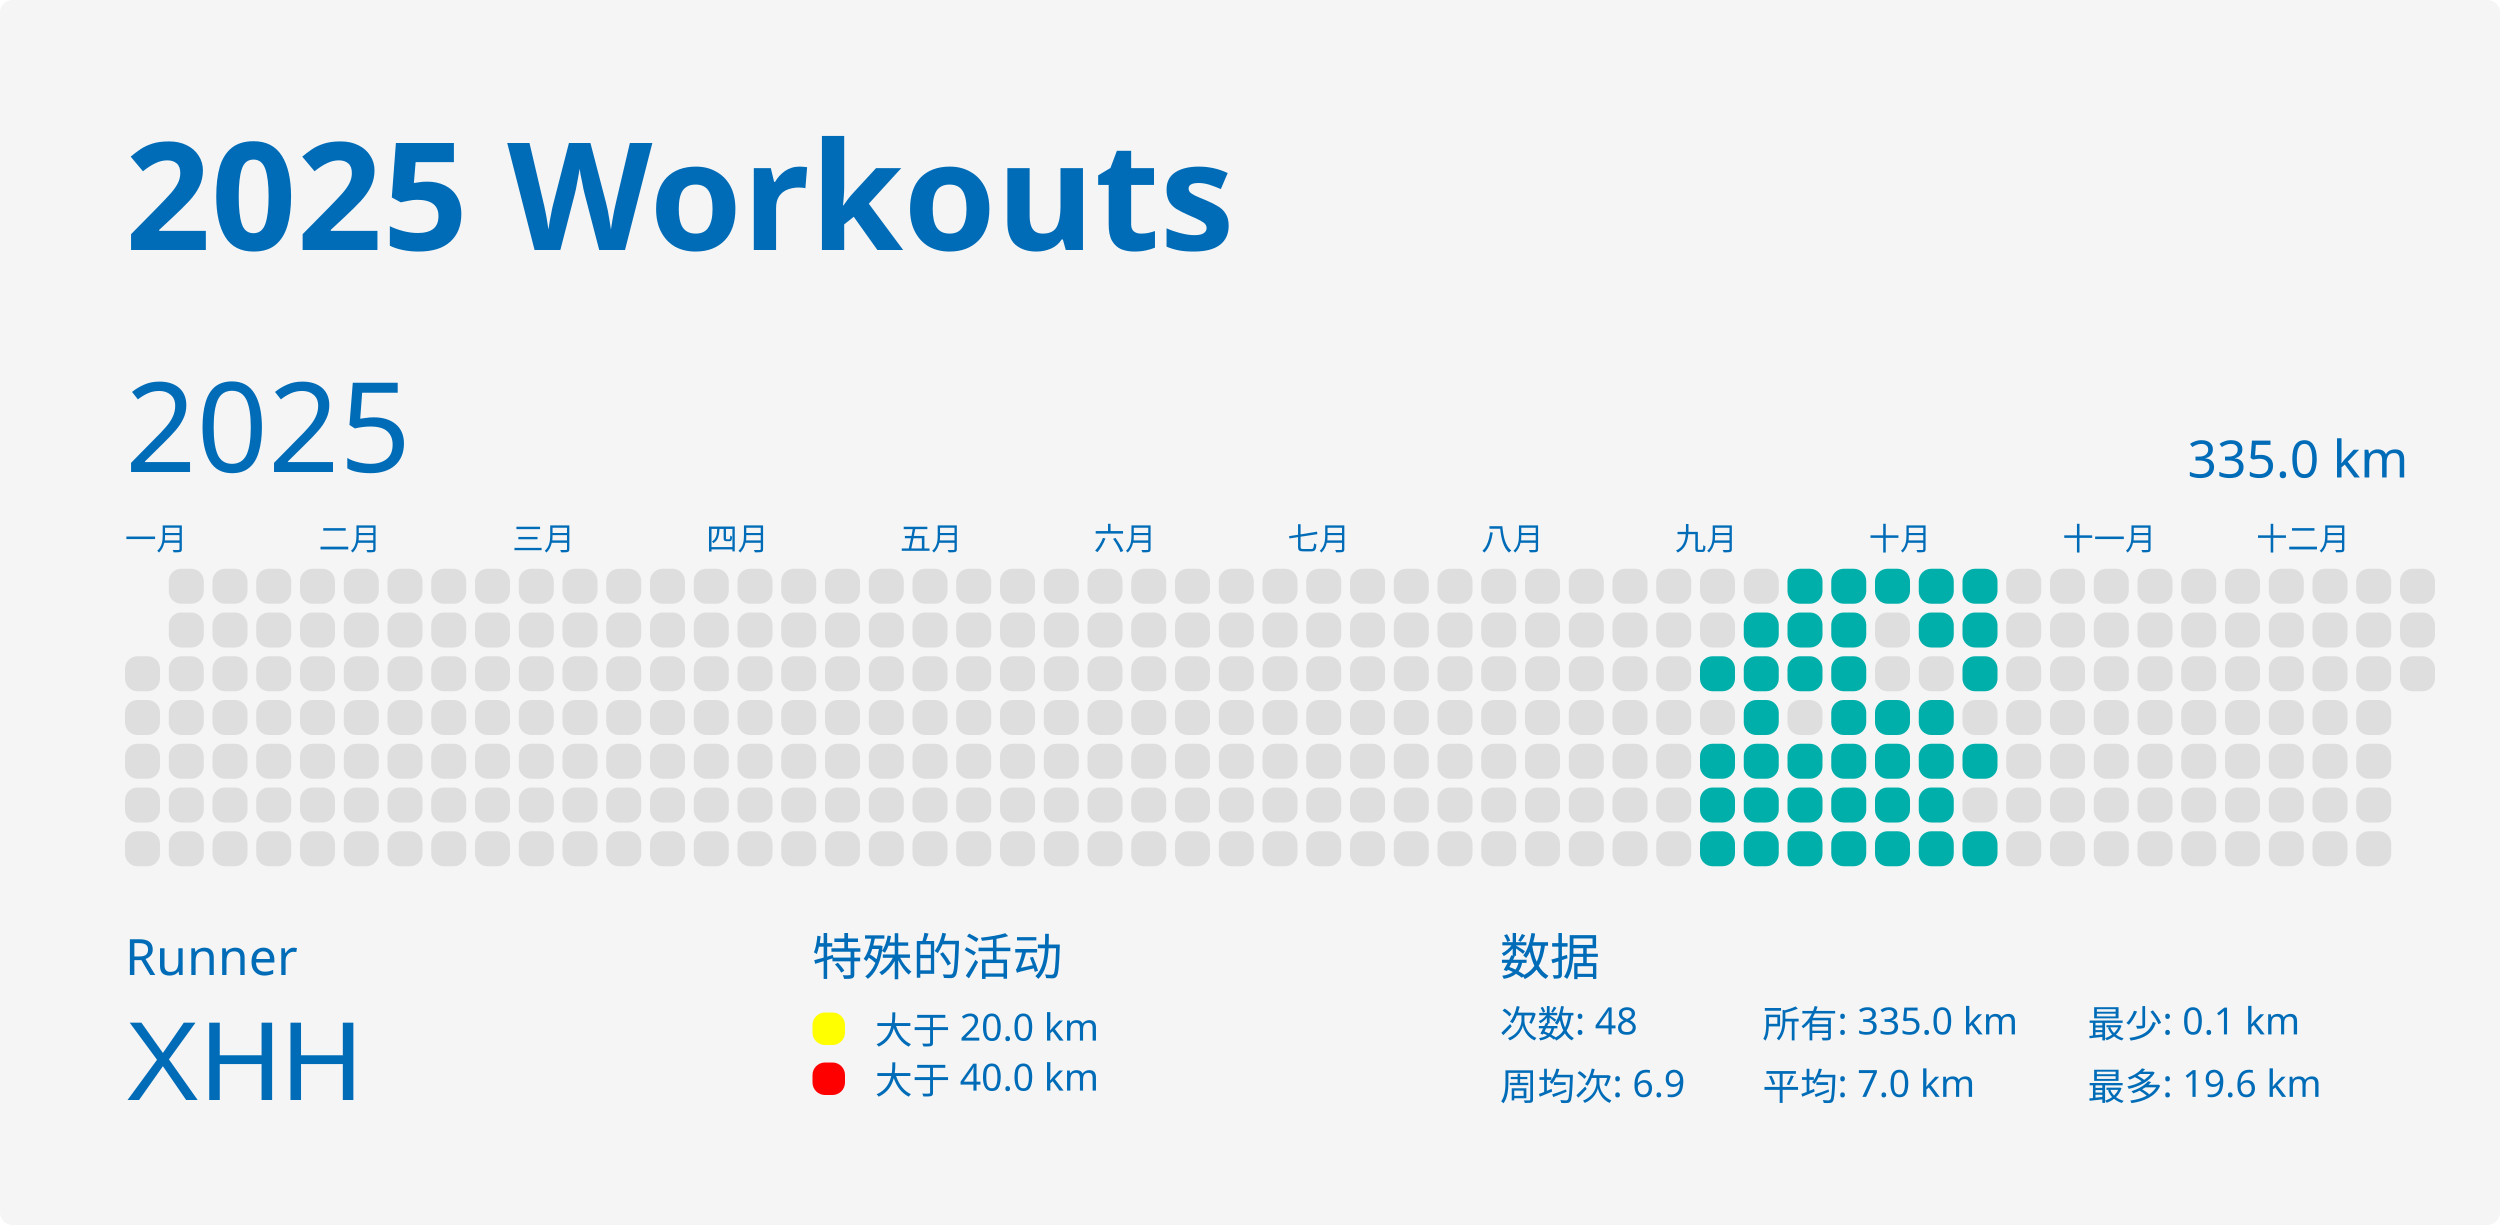
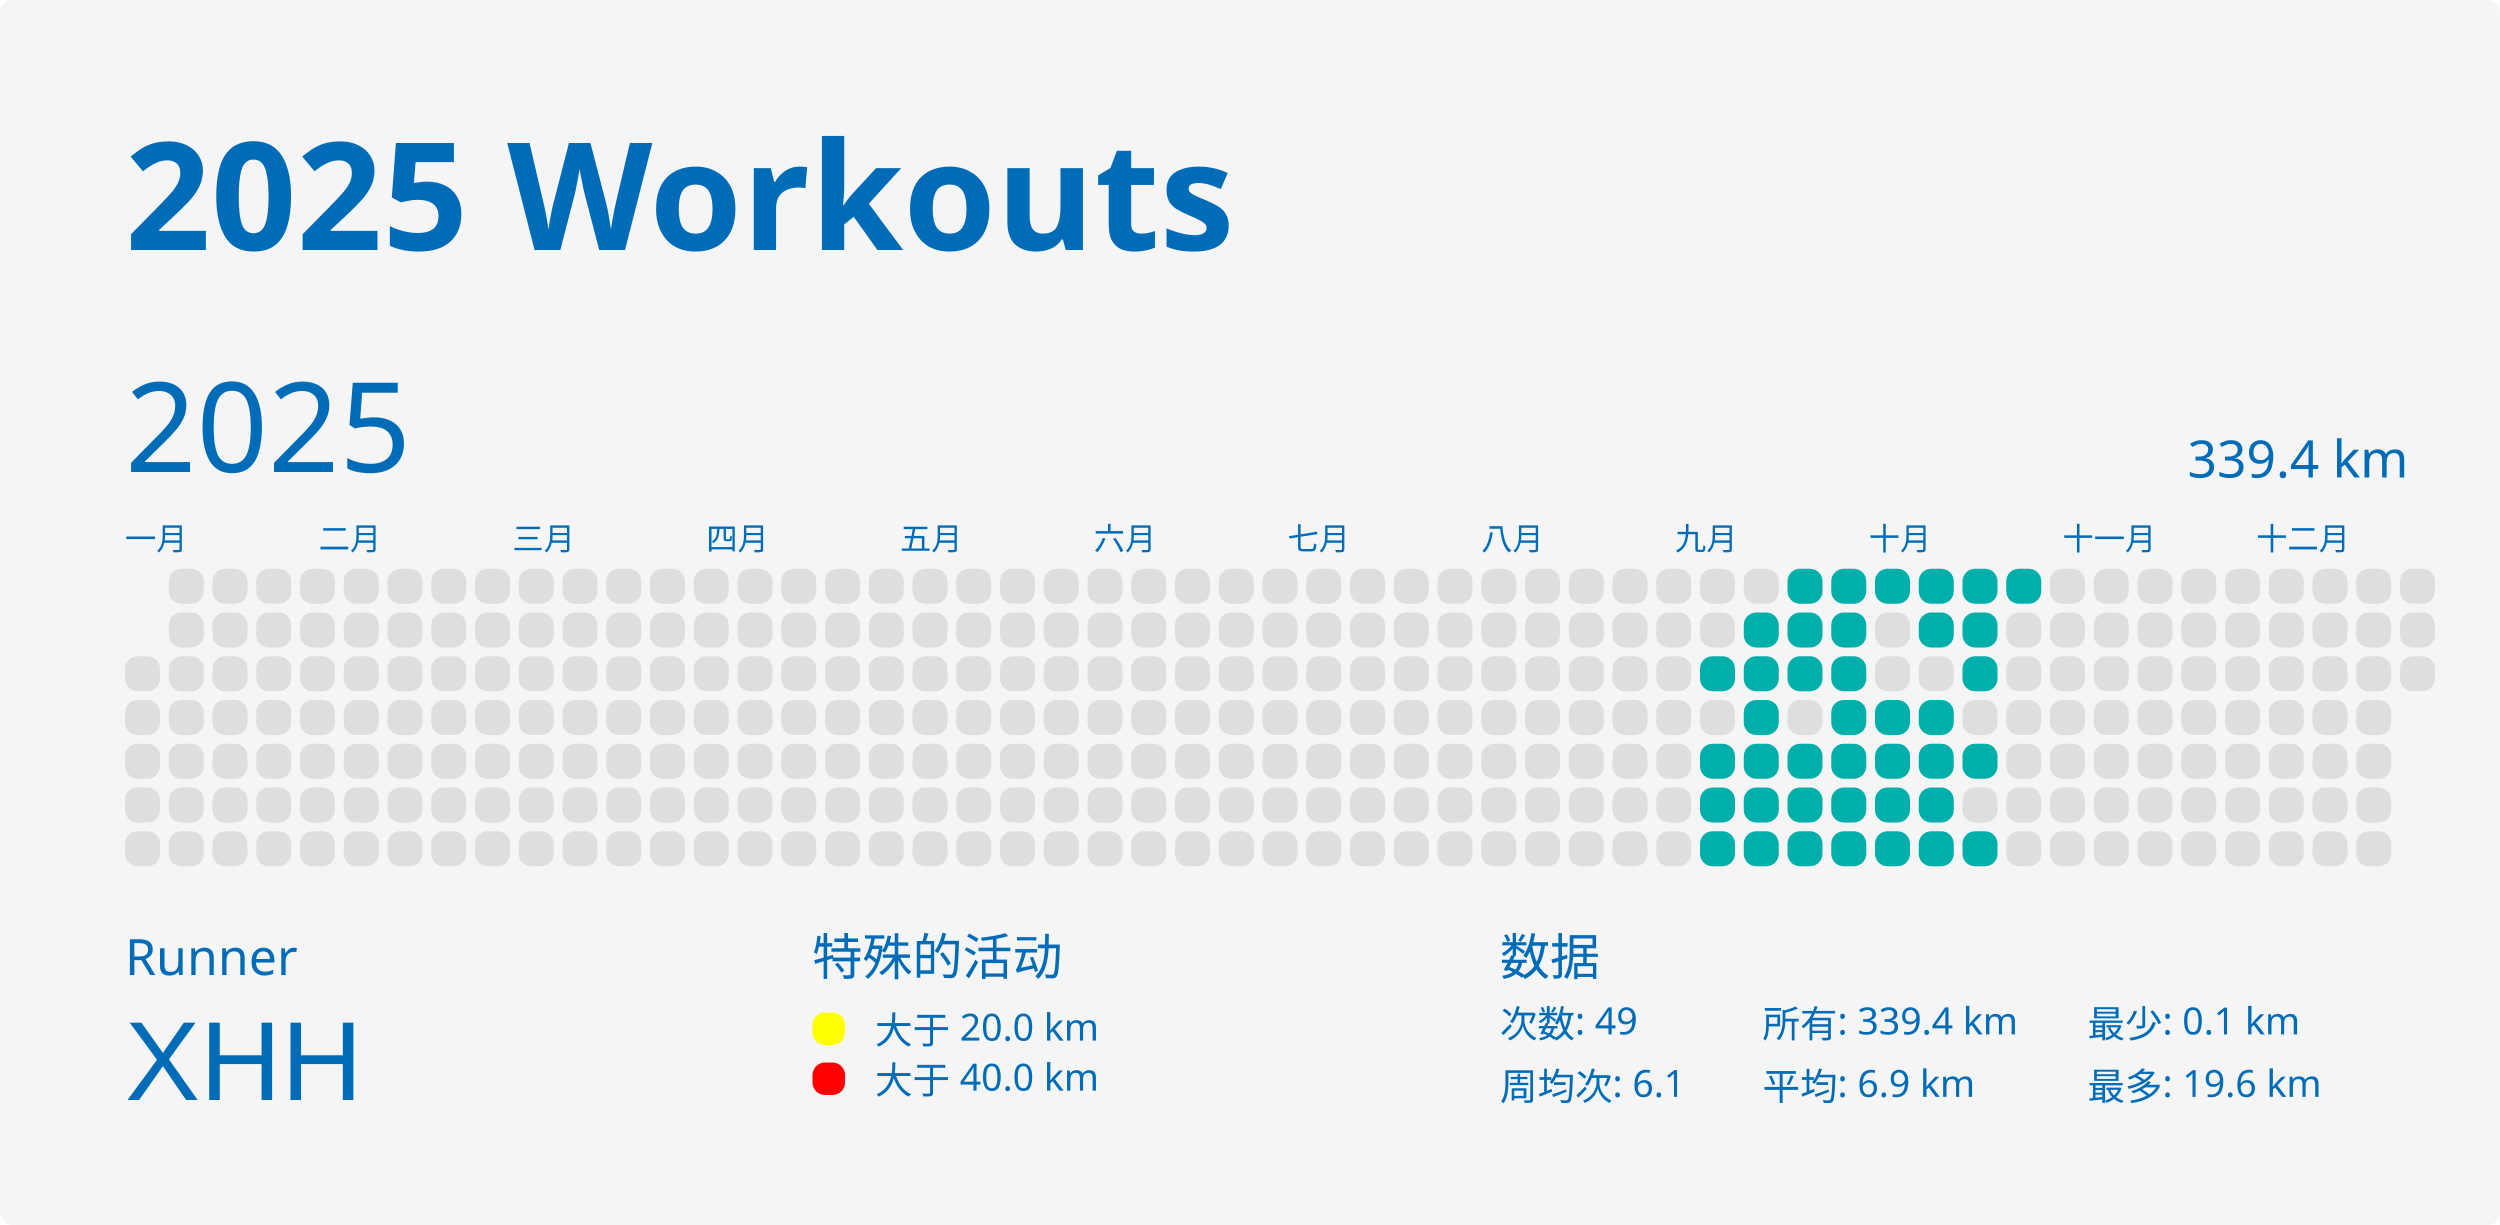
<svg xmlns="http://www.w3.org/2000/svg" baseProfile="full" height="98mm" version="1.1" viewBox="0,0,200,98" width="200mm">
  <defs />
  <rect fill="#f5f5f5" height="98" rx="1" ry="1" width="200" x="0" y="0" />
  <text fill="#006cb8" style="font-size:12px; font-family:MGI-Regular; font-weight:bold;" x="10" y="20">2025 Workouts</text>
  <text fill="#006cb8" style="font-size:4px; font-family:MGI-Regular" x="10" y="78">Runner</text>
  <text fill="#006cb8" style="font-size:9px; font-family:Arial" x="10" y="88">XHH</text>
  <text fill="#006cb8" style="font-size:4px; font-family:MGI-Regular" x="65" y="78">特殊的活动</text>
  <rect fill="yellow" height="2.6" rx="1" ry="1" width="2.6" x="65" y="81" />
  <text fill="#006cb8" style="font-size:3px; font-family:MGI-Regular" x="70" y="83.5">大于 20.0 km</text>
  <rect fill="red" height="2.6" rx="1" ry="1" width="2.6" x="65" y="85" />
  <text fill="#006cb8" style="font-size:3px; font-family:MGI-Regular" x="70" y="87.5">大于 40.0 km</text>
  <text fill="#006cb8" style="font-size:4px; font-family:MGI-Regular" x="120" y="78">数据</text>
-   <text fill="#006cb8" style="font-size:3px; font-family:MGI-Regular" x="120" y="83">次数: 48</text>
-   <text fill="#006cb8" style="font-size:3px; font-family:MGI-Regular" x="120" y="88">周均次: 6.9</text>
-   <text fill="#006cb8" style="font-size:3px; font-family:MGI-Regular" x="141" y="83">所有: 335.0 km</text>
-   <text fill="#006cb8" style="font-size:3px; font-family:MGI-Regular" x="141" y="88">平均: 7.0 km</text>
+   <text fill="#006cb8" style="font-size:3px; font-family:MGI-Regular" x="120" y="83">次数: 49</text>
+   <text fill="#006cb8" style="font-size:3px; font-family:MGI-Regular" x="120" y="88">周均次: 6.1</text>
+   <text fill="#006cb8" style="font-size:3px; font-family:MGI-Regular" x="141" y="83">所有: 339.4 km</text>
+   <text fill="#006cb8" style="font-size:3px; font-family:MGI-Regular" x="141" y="88">平均: 6.9 km</text>
  <text fill="#006cb8" style="font-size:3px; font-family:MGI-Regular" x="167" y="83">最少: 0.1 km</text>
  <text fill="#006cb8" style="font-size:3px; font-family:MGI-Regular" x="167" y="88">最多: 19.6 km</text>
  <text dominant-baseline="hanging" fill="#006cb8" style="font-size:10.0px; font-family:MGI-Regular;" x="10" y="30">2025</text>
-   <text dominant-baseline="hanging" fill="#006cb8" style="font-size:4.125px; font-family:MGI-Regular;" x="175" y="35">335.0 km</text>
+   <text dominant-baseline="hanging" fill="#006cb8" style="font-size:4.125px; font-family:MGI-Regular;" x="175" y="35">339.4 km</text>
  <text fill="#006cb8" style="font-size:2.5px; font-family:MGI-Regular" x="10.0" y="44">一月</text>
  <text fill="#006cb8" style="font-size:2.5px; font-family:MGI-Regular" x="25.5" y="44">二月</text>
  <text fill="#006cb8" style="font-size:2.5px; font-family:MGI-Regular" x="41.0" y="44">三月</text>
  <text fill="#006cb8" style="font-size:2.5px; font-family:MGI-Regular" x="56.5" y="44">四月</text>
  <text fill="#006cb8" style="font-size:2.5px; font-family:MGI-Regular" x="72.0" y="44">五月</text>
  <text fill="#006cb8" style="font-size:2.5px; font-family:MGI-Regular" x="87.5" y="44">六月</text>
  <text fill="#006cb8" style="font-size:2.5px; font-family:MGI-Regular" x="103.0" y="44">七月</text>
  <text fill="#006cb8" style="font-size:2.5px; font-family:MGI-Regular" x="118.5" y="44">八月</text>
  <text fill="#006cb8" style="font-size:2.5px; font-family:MGI-Regular" x="134.0" y="44">九月</text>
  <text fill="#006cb8" style="font-size:2.5px; font-family:MGI-Regular" x="149.5" y="44">十月</text>
  <text fill="#006cb8" style="font-size:2.5px; font-family:MGI-Regular" x="165.0" y="44">十一月</text>
  <text fill="#006cb8" style="font-size:2.5px; font-family:MGI-Regular" x="180.5" y="44">十二月</text>
  <rect fill="#dedede" height="2.8" rx="1" ry="1" width="2.8" x="10.0" y="52.5" />
  <rect fill="#dedede" height="2.8" rx="1" ry="1" width="2.8" x="10.0" y="56.0" />
  <rect fill="#dedede" height="2.8" rx="1" ry="1" width="2.8" x="10.0" y="59.5" />
  <rect fill="#dedede" height="2.8" rx="1" ry="1" width="2.8" x="10.0" y="63.0" />
  <rect fill="#dedede" height="2.8" rx="1" ry="1" width="2.8" x="10.0" y="66.5" />
  <rect fill="#dedede" height="2.8" rx="1" ry="1" width="2.8" x="13.5" y="45.5" />
  <rect fill="#dedede" height="2.8" rx="1" ry="1" width="2.8" x="13.5" y="49.0" />
  <rect fill="#dedede" height="2.8" rx="1" ry="1" width="2.8" x="13.5" y="52.5" />
  <rect fill="#dedede" height="2.8" rx="1" ry="1" width="2.8" x="13.5" y="56.0" />
  <rect fill="#dedede" height="2.8" rx="1" ry="1" width="2.8" x="13.5" y="59.5" />
  <rect fill="#dedede" height="2.8" rx="1" ry="1" width="2.8" x="13.5" y="63.0" />
  <rect fill="#dedede" height="2.8" rx="1" ry="1" width="2.8" x="13.5" y="66.5" />
  <rect fill="#dedede" height="2.8" rx="1" ry="1" width="2.8" x="17.0" y="45.5" />
  <rect fill="#dedede" height="2.8" rx="1" ry="1" width="2.8" x="17.0" y="49.0" />
  <rect fill="#dedede" height="2.8" rx="1" ry="1" width="2.8" x="17.0" y="52.5" />
  <rect fill="#dedede" height="2.8" rx="1" ry="1" width="2.8" x="17.0" y="56.0" />
  <rect fill="#dedede" height="2.8" rx="1" ry="1" width="2.8" x="17.0" y="59.5" />
  <rect fill="#dedede" height="2.8" rx="1" ry="1" width="2.8" x="17.0" y="63.0" />
  <rect fill="#dedede" height="2.8" rx="1" ry="1" width="2.8" x="17.0" y="66.5" />
  <rect fill="#dedede" height="2.8" rx="1" ry="1" width="2.8" x="20.5" y="45.5" />
  <rect fill="#dedede" height="2.8" rx="1" ry="1" width="2.8" x="20.5" y="49.0" />
  <rect fill="#dedede" height="2.8" rx="1" ry="1" width="2.8" x="20.5" y="52.5" />
  <rect fill="#dedede" height="2.8" rx="1" ry="1" width="2.8" x="20.5" y="56.0" />
  <rect fill="#dedede" height="2.8" rx="1" ry="1" width="2.8" x="20.5" y="59.5" />
  <rect fill="#dedede" height="2.8" rx="1" ry="1" width="2.8" x="20.5" y="63.0" />
  <rect fill="#dedede" height="2.8" rx="1" ry="1" width="2.8" x="20.5" y="66.5" />
  <rect fill="#dedede" height="2.8" rx="1" ry="1" width="2.8" x="24.0" y="45.5" />
  <rect fill="#dedede" height="2.8" rx="1" ry="1" width="2.8" x="24.0" y="49.0" />
  <rect fill="#dedede" height="2.8" rx="1" ry="1" width="2.8" x="24.0" y="52.5" />
  <rect fill="#dedede" height="2.8" rx="1" ry="1" width="2.8" x="24.0" y="56.0" />
  <rect fill="#dedede" height="2.8" rx="1" ry="1" width="2.8" x="24.0" y="59.5" />
  <rect fill="#dedede" height="2.8" rx="1" ry="1" width="2.8" x="24.0" y="63.0" />
  <rect fill="#dedede" height="2.8" rx="1" ry="1" width="2.8" x="24.0" y="66.5" />
  <rect fill="#dedede" height="2.8" rx="1" ry="1" width="2.8" x="27.5" y="45.5" />
  <rect fill="#dedede" height="2.8" rx="1" ry="1" width="2.8" x="27.5" y="49.0" />
  <rect fill="#dedede" height="2.8" rx="1" ry="1" width="2.8" x="27.5" y="52.5" />
  <rect fill="#dedede" height="2.8" rx="1" ry="1" width="2.8" x="27.5" y="56.0" />
  <rect fill="#dedede" height="2.8" rx="1" ry="1" width="2.8" x="27.5" y="59.5" />
  <rect fill="#dedede" height="2.8" rx="1" ry="1" width="2.8" x="27.5" y="63.0" />
  <rect fill="#dedede" height="2.8" rx="1" ry="1" width="2.8" x="27.5" y="66.5" />
  <rect fill="#dedede" height="2.8" rx="1" ry="1" width="2.8" x="31.0" y="45.5" />
  <rect fill="#dedede" height="2.8" rx="1" ry="1" width="2.8" x="31.0" y="49.0" />
  <rect fill="#dedede" height="2.8" rx="1" ry="1" width="2.8" x="31.0" y="52.5" />
  <rect fill="#dedede" height="2.8" rx="1" ry="1" width="2.8" x="31.0" y="56.0" />
  <rect fill="#dedede" height="2.8" rx="1" ry="1" width="2.8" x="31.0" y="59.5" />
  <rect fill="#dedede" height="2.8" rx="1" ry="1" width="2.8" x="31.0" y="63.0" />
  <rect fill="#dedede" height="2.8" rx="1" ry="1" width="2.8" x="31.0" y="66.5" />
  <rect fill="#dedede" height="2.8" rx="1" ry="1" width="2.8" x="34.5" y="45.5" />
  <rect fill="#dedede" height="2.8" rx="1" ry="1" width="2.8" x="34.5" y="49.0" />
  <rect fill="#dedede" height="2.8" rx="1" ry="1" width="2.8" x="34.5" y="52.5" />
  <rect fill="#dedede" height="2.8" rx="1" ry="1" width="2.8" x="34.5" y="56.0" />
  <rect fill="#dedede" height="2.8" rx="1" ry="1" width="2.8" x="34.5" y="59.5" />
  <rect fill="#dedede" height="2.8" rx="1" ry="1" width="2.8" x="34.5" y="63.0" />
  <rect fill="#dedede" height="2.8" rx="1" ry="1" width="2.8" x="34.5" y="66.5" />
  <rect fill="#dedede" height="2.8" rx="1" ry="1" width="2.8" x="38.0" y="45.5" />
  <rect fill="#dedede" height="2.8" rx="1" ry="1" width="2.8" x="38.0" y="49.0" />
  <rect fill="#dedede" height="2.8" rx="1" ry="1" width="2.8" x="38.0" y="52.5" />
  <rect fill="#dedede" height="2.8" rx="1" ry="1" width="2.8" x="38.0" y="56.0" />
  <rect fill="#dedede" height="2.8" rx="1" ry="1" width="2.8" x="38.0" y="59.5" />
  <rect fill="#dedede" height="2.8" rx="1" ry="1" width="2.8" x="38.0" y="63.0" />
  <rect fill="#dedede" height="2.8" rx="1" ry="1" width="2.8" x="38.0" y="66.5" />
  <rect fill="#dedede" height="2.8" rx="1" ry="1" width="2.8" x="41.5" y="45.5" />
  <rect fill="#dedede" height="2.8" rx="1" ry="1" width="2.8" x="41.5" y="49.0" />
  <rect fill="#dedede" height="2.8" rx="1" ry="1" width="2.8" x="41.5" y="52.5" />
  <rect fill="#dedede" height="2.8" rx="1" ry="1" width="2.8" x="41.5" y="56.0" />
  <rect fill="#dedede" height="2.8" rx="1" ry="1" width="2.8" x="41.5" y="59.5" />
  <rect fill="#dedede" height="2.8" rx="1" ry="1" width="2.8" x="41.5" y="63.0" />
  <rect fill="#dedede" height="2.8" rx="1" ry="1" width="2.8" x="41.5" y="66.5" />
  <rect fill="#dedede" height="2.8" rx="1" ry="1" width="2.8" x="45.0" y="45.5" />
  <rect fill="#dedede" height="2.8" rx="1" ry="1" width="2.8" x="45.0" y="49.0" />
  <rect fill="#dedede" height="2.8" rx="1" ry="1" width="2.8" x="45.0" y="52.5" />
  <rect fill="#dedede" height="2.8" rx="1" ry="1" width="2.8" x="45.0" y="56.0" />
  <rect fill="#dedede" height="2.8" rx="1" ry="1" width="2.8" x="45.0" y="59.5" />
  <rect fill="#dedede" height="2.8" rx="1" ry="1" width="2.8" x="45.0" y="63.0" />
  <rect fill="#dedede" height="2.8" rx="1" ry="1" width="2.8" x="45.0" y="66.5" />
  <rect fill="#dedede" height="2.8" rx="1" ry="1" width="2.8" x="48.5" y="45.5" />
  <rect fill="#dedede" height="2.8" rx="1" ry="1" width="2.8" x="48.5" y="49.0" />
  <rect fill="#dedede" height="2.8" rx="1" ry="1" width="2.8" x="48.5" y="52.5" />
  <rect fill="#dedede" height="2.8" rx="1" ry="1" width="2.8" x="48.5" y="56.0" />
  <rect fill="#dedede" height="2.8" rx="1" ry="1" width="2.8" x="48.5" y="59.5" />
  <rect fill="#dedede" height="2.8" rx="1" ry="1" width="2.8" x="48.5" y="63.0" />
  <rect fill="#dedede" height="2.8" rx="1" ry="1" width="2.8" x="48.5" y="66.5" />
  <rect fill="#dedede" height="2.8" rx="1" ry="1" width="2.8" x="52.0" y="45.5" />
  <rect fill="#dedede" height="2.8" rx="1" ry="1" width="2.8" x="52.0" y="49.0" />
  <rect fill="#dedede" height="2.8" rx="1" ry="1" width="2.8" x="52.0" y="52.5" />
  <rect fill="#dedede" height="2.8" rx="1" ry="1" width="2.8" x="52.0" y="56.0" />
  <rect fill="#dedede" height="2.8" rx="1" ry="1" width="2.8" x="52.0" y="59.5" />
  <rect fill="#dedede" height="2.8" rx="1" ry="1" width="2.8" x="52.0" y="63.0" />
  <rect fill="#dedede" height="2.8" rx="1" ry="1" width="2.8" x="52.0" y="66.5" />
  <rect fill="#dedede" height="2.8" rx="1" ry="1" width="2.8" x="55.5" y="45.5" />
  <rect fill="#dedede" height="2.8" rx="1" ry="1" width="2.8" x="55.5" y="49.0" />
  <rect fill="#dedede" height="2.8" rx="1" ry="1" width="2.8" x="55.5" y="52.5" />
  <rect fill="#dedede" height="2.8" rx="1" ry="1" width="2.8" x="55.5" y="56.0" />
  <rect fill="#dedede" height="2.8" rx="1" ry="1" width="2.8" x="55.5" y="59.5" />
  <rect fill="#dedede" height="2.8" rx="1" ry="1" width="2.8" x="55.5" y="63.0" />
  <rect fill="#dedede" height="2.8" rx="1" ry="1" width="2.8" x="55.5" y="66.5" />
  <rect fill="#dedede" height="2.8" rx="1" ry="1" width="2.8" x="59.0" y="45.5" />
  <rect fill="#dedede" height="2.8" rx="1" ry="1" width="2.8" x="59.0" y="49.0" />
  <rect fill="#dedede" height="2.8" rx="1" ry="1" width="2.8" x="59.0" y="52.5" />
  <rect fill="#dedede" height="2.8" rx="1" ry="1" width="2.8" x="59.0" y="56.0" />
  <rect fill="#dedede" height="2.8" rx="1" ry="1" width="2.8" x="59.0" y="59.5" />
  <rect fill="#dedede" height="2.8" rx="1" ry="1" width="2.8" x="59.0" y="63.0" />
  <rect fill="#dedede" height="2.8" rx="1" ry="1" width="2.8" x="59.0" y="66.5" />
  <rect fill="#dedede" height="2.8" rx="1" ry="1" width="2.8" x="62.5" y="45.5" />
  <rect fill="#dedede" height="2.8" rx="1" ry="1" width="2.8" x="62.5" y="49.0" />
  <rect fill="#dedede" height="2.8" rx="1" ry="1" width="2.8" x="62.5" y="52.5" />
  <rect fill="#dedede" height="2.8" rx="1" ry="1" width="2.8" x="62.5" y="56.0" />
  <rect fill="#dedede" height="2.8" rx="1" ry="1" width="2.8" x="62.5" y="59.5" />
  <rect fill="#dedede" height="2.8" rx="1" ry="1" width="2.8" x="62.5" y="63.0" />
  <rect fill="#dedede" height="2.8" rx="1" ry="1" width="2.8" x="62.5" y="66.5" />
  <rect fill="#dedede" height="2.8" rx="1" ry="1" width="2.8" x="66.0" y="45.5" />
  <rect fill="#dedede" height="2.8" rx="1" ry="1" width="2.8" x="66.0" y="49.0" />
  <rect fill="#dedede" height="2.8" rx="1" ry="1" width="2.8" x="66.0" y="52.5" />
  <rect fill="#dedede" height="2.8" rx="1" ry="1" width="2.8" x="66.0" y="56.0" />
  <rect fill="#dedede" height="2.8" rx="1" ry="1" width="2.8" x="66.0" y="59.5" />
  <rect fill="#dedede" height="2.8" rx="1" ry="1" width="2.8" x="66.0" y="63.0" />
  <rect fill="#dedede" height="2.8" rx="1" ry="1" width="2.8" x="66.0" y="66.5" />
  <rect fill="#dedede" height="2.8" rx="1" ry="1" width="2.8" x="69.5" y="45.5" />
  <rect fill="#dedede" height="2.8" rx="1" ry="1" width="2.8" x="69.5" y="49.0" />
  <rect fill="#dedede" height="2.8" rx="1" ry="1" width="2.8" x="69.5" y="52.5" />
  <rect fill="#dedede" height="2.8" rx="1" ry="1" width="2.8" x="69.5" y="56.0" />
  <rect fill="#dedede" height="2.8" rx="1" ry="1" width="2.8" x="69.5" y="59.5" />
  <rect fill="#dedede" height="2.8" rx="1" ry="1" width="2.8" x="69.5" y="63.0" />
  <rect fill="#dedede" height="2.8" rx="1" ry="1" width="2.8" x="69.5" y="66.5" />
  <rect fill="#dedede" height="2.8" rx="1" ry="1" width="2.8" x="73.0" y="45.5" />
  <rect fill="#dedede" height="2.8" rx="1" ry="1" width="2.8" x="73.0" y="49.0" />
  <rect fill="#dedede" height="2.8" rx="1" ry="1" width="2.8" x="73.0" y="52.5" />
  <rect fill="#dedede" height="2.8" rx="1" ry="1" width="2.8" x="73.0" y="56.0" />
  <rect fill="#dedede" height="2.8" rx="1" ry="1" width="2.8" x="73.0" y="59.5" />
  <rect fill="#dedede" height="2.8" rx="1" ry="1" width="2.8" x="73.0" y="63.0" />
  <rect fill="#dedede" height="2.8" rx="1" ry="1" width="2.8" x="73.0" y="66.5" />
  <rect fill="#dedede" height="2.8" rx="1" ry="1" width="2.8" x="76.5" y="45.5" />
  <rect fill="#dedede" height="2.8" rx="1" ry="1" width="2.8" x="76.5" y="49.0" />
  <rect fill="#dedede" height="2.8" rx="1" ry="1" width="2.8" x="76.5" y="52.5" />
  <rect fill="#dedede" height="2.8" rx="1" ry="1" width="2.8" x="76.5" y="56.0" />
  <rect fill="#dedede" height="2.8" rx="1" ry="1" width="2.8" x="76.5" y="59.5" />
  <rect fill="#dedede" height="2.8" rx="1" ry="1" width="2.8" x="76.5" y="63.0" />
  <rect fill="#dedede" height="2.8" rx="1" ry="1" width="2.8" x="76.5" y="66.5" />
  <rect fill="#dedede" height="2.8" rx="1" ry="1" width="2.8" x="80.0" y="45.5" />
  <rect fill="#dedede" height="2.8" rx="1" ry="1" width="2.8" x="80.0" y="49.0" />
  <rect fill="#dedede" height="2.8" rx="1" ry="1" width="2.8" x="80.0" y="52.5" />
  <rect fill="#dedede" height="2.8" rx="1" ry="1" width="2.8" x="80.0" y="56.0" />
  <rect fill="#dedede" height="2.8" rx="1" ry="1" width="2.8" x="80.0" y="59.5" />
  <rect fill="#dedede" height="2.8" rx="1" ry="1" width="2.8" x="80.0" y="63.0" />
  <rect fill="#dedede" height="2.8" rx="1" ry="1" width="2.8" x="80.0" y="66.5" />
  <rect fill="#dedede" height="2.8" rx="1" ry="1" width="2.8" x="83.5" y="45.5" />
  <rect fill="#dedede" height="2.8" rx="1" ry="1" width="2.8" x="83.5" y="49.0" />
  <rect fill="#dedede" height="2.8" rx="1" ry="1" width="2.8" x="83.5" y="52.5" />
  <rect fill="#dedede" height="2.8" rx="1" ry="1" width="2.8" x="83.5" y="56.0" />
  <rect fill="#dedede" height="2.8" rx="1" ry="1" width="2.8" x="83.5" y="59.5" />
  <rect fill="#dedede" height="2.8" rx="1" ry="1" width="2.8" x="83.5" y="63.0" />
  <rect fill="#dedede" height="2.8" rx="1" ry="1" width="2.8" x="83.5" y="66.5" />
  <rect fill="#dedede" height="2.8" rx="1" ry="1" width="2.8" x="87.0" y="45.5" />
  <rect fill="#dedede" height="2.8" rx="1" ry="1" width="2.8" x="87.0" y="49.0" />
  <rect fill="#dedede" height="2.8" rx="1" ry="1" width="2.8" x="87.0" y="52.5" />
  <rect fill="#dedede" height="2.8" rx="1" ry="1" width="2.8" x="87.0" y="56.0" />
  <rect fill="#dedede" height="2.8" rx="1" ry="1" width="2.8" x="87.0" y="59.5" />
  <rect fill="#dedede" height="2.8" rx="1" ry="1" width="2.8" x="87.0" y="63.0" />
  <rect fill="#dedede" height="2.8" rx="1" ry="1" width="2.8" x="87.0" y="66.5" />
  <rect fill="#dedede" height="2.8" rx="1" ry="1" width="2.8" x="90.5" y="45.5" />
  <rect fill="#dedede" height="2.8" rx="1" ry="1" width="2.8" x="90.5" y="49.0" />
  <rect fill="#dedede" height="2.8" rx="1" ry="1" width="2.8" x="90.5" y="52.5" />
  <rect fill="#dedede" height="2.8" rx="1" ry="1" width="2.8" x="90.5" y="56.0" />
  <rect fill="#dedede" height="2.8" rx="1" ry="1" width="2.8" x="90.5" y="59.5" />
  <rect fill="#dedede" height="2.8" rx="1" ry="1" width="2.8" x="90.5" y="63.0" />
  <rect fill="#dedede" height="2.8" rx="1" ry="1" width="2.8" x="90.5" y="66.5" />
  <rect fill="#dedede" height="2.8" rx="1" ry="1" width="2.8" x="94.0" y="45.5" />
  <rect fill="#dedede" height="2.8" rx="1" ry="1" width="2.8" x="94.0" y="49.0" />
  <rect fill="#dedede" height="2.8" rx="1" ry="1" width="2.8" x="94.0" y="52.5" />
  <rect fill="#dedede" height="2.8" rx="1" ry="1" width="2.8" x="94.0" y="56.0" />
  <rect fill="#dedede" height="2.8" rx="1" ry="1" width="2.8" x="94.0" y="59.5" />
  <rect fill="#dedede" height="2.8" rx="1" ry="1" width="2.8" x="94.0" y="63.0" />
  <rect fill="#dedede" height="2.8" rx="1" ry="1" width="2.8" x="94.0" y="66.5" />
  <rect fill="#dedede" height="2.8" rx="1" ry="1" width="2.8" x="97.5" y="45.5" />
  <rect fill="#dedede" height="2.8" rx="1" ry="1" width="2.8" x="97.5" y="49.0" />
  <rect fill="#dedede" height="2.8" rx="1" ry="1" width="2.8" x="97.5" y="52.5" />
  <rect fill="#dedede" height="2.8" rx="1" ry="1" width="2.8" x="97.5" y="56.0" />
  <rect fill="#dedede" height="2.8" rx="1" ry="1" width="2.8" x="97.5" y="59.5" />
  <rect fill="#dedede" height="2.8" rx="1" ry="1" width="2.8" x="97.5" y="63.0" />
  <rect fill="#dedede" height="2.8" rx="1" ry="1" width="2.8" x="97.5" y="66.5" />
  <rect fill="#dedede" height="2.8" rx="1" ry="1" width="2.8" x="101.0" y="45.5" />
  <rect fill="#dedede" height="2.8" rx="1" ry="1" width="2.8" x="101.0" y="49.0" />
  <rect fill="#dedede" height="2.8" rx="1" ry="1" width="2.8" x="101.0" y="52.5" />
  <rect fill="#dedede" height="2.8" rx="1" ry="1" width="2.8" x="101.0" y="56.0" />
  <rect fill="#dedede" height="2.8" rx="1" ry="1" width="2.8" x="101.0" y="59.5" />
  <rect fill="#dedede" height="2.8" rx="1" ry="1" width="2.8" x="101.0" y="63.0" />
  <rect fill="#dedede" height="2.8" rx="1" ry="1" width="2.8" x="101.0" y="66.5" />
  <rect fill="#dedede" height="2.8" rx="1" ry="1" width="2.8" x="104.5" y="45.5" />
  <rect fill="#dedede" height="2.8" rx="1" ry="1" width="2.8" x="104.5" y="49.0" />
  <rect fill="#dedede" height="2.8" rx="1" ry="1" width="2.8" x="104.5" y="52.5" />
  <rect fill="#dedede" height="2.8" rx="1" ry="1" width="2.8" x="104.5" y="56.0" />
  <rect fill="#dedede" height="2.8" rx="1" ry="1" width="2.8" x="104.5" y="59.5" />
  <rect fill="#dedede" height="2.8" rx="1" ry="1" width="2.8" x="104.5" y="63.0" />
  <rect fill="#dedede" height="2.8" rx="1" ry="1" width="2.8" x="104.5" y="66.5" />
  <rect fill="#dedede" height="2.8" rx="1" ry="1" width="2.8" x="108.0" y="45.5" />
  <rect fill="#dedede" height="2.8" rx="1" ry="1" width="2.8" x="108.0" y="49.0" />
  <rect fill="#dedede" height="2.8" rx="1" ry="1" width="2.8" x="108.0" y="52.5" />
  <rect fill="#dedede" height="2.8" rx="1" ry="1" width="2.8" x="108.0" y="56.0" />
  <rect fill="#dedede" height="2.8" rx="1" ry="1" width="2.8" x="108.0" y="59.5" />
  <rect fill="#dedede" height="2.8" rx="1" ry="1" width="2.8" x="108.0" y="63.0" />
  <rect fill="#dedede" height="2.8" rx="1" ry="1" width="2.8" x="108.0" y="66.5" />
  <rect fill="#dedede" height="2.8" rx="1" ry="1" width="2.8" x="111.5" y="45.5" />
  <rect fill="#dedede" height="2.8" rx="1" ry="1" width="2.8" x="111.5" y="49.0" />
  <rect fill="#dedede" height="2.8" rx="1" ry="1" width="2.8" x="111.5" y="52.5" />
  <rect fill="#dedede" height="2.8" rx="1" ry="1" width="2.8" x="111.5" y="56.0" />
  <rect fill="#dedede" height="2.8" rx="1" ry="1" width="2.8" x="111.5" y="59.5" />
  <rect fill="#dedede" height="2.8" rx="1" ry="1" width="2.8" x="111.5" y="63.0" />
  <rect fill="#dedede" height="2.8" rx="1" ry="1" width="2.8" x="111.5" y="66.5" />
  <rect fill="#dedede" height="2.8" rx="1" ry="1" width="2.8" x="115.0" y="45.5" />
  <rect fill="#dedede" height="2.8" rx="1" ry="1" width="2.8" x="115.0" y="49.0" />
  <rect fill="#dedede" height="2.8" rx="1" ry="1" width="2.8" x="115.0" y="52.5" />
  <rect fill="#dedede" height="2.8" rx="1" ry="1" width="2.8" x="115.0" y="56.0" />
  <rect fill="#dedede" height="2.8" rx="1" ry="1" width="2.8" x="115.0" y="59.5" />
  <rect fill="#dedede" height="2.8" rx="1" ry="1" width="2.8" x="115.0" y="63.0" />
  <rect fill="#dedede" height="2.8" rx="1" ry="1" width="2.8" x="115.0" y="66.5" />
  <rect fill="#dedede" height="2.8" rx="1" ry="1" width="2.8" x="118.5" y="45.5" />
  <rect fill="#dedede" height="2.8" rx="1" ry="1" width="2.8" x="118.5" y="49.0" />
  <rect fill="#dedede" height="2.8" rx="1" ry="1" width="2.8" x="118.5" y="52.5" />
  <rect fill="#dedede" height="2.8" rx="1" ry="1" width="2.8" x="118.5" y="56.0" />
  <rect fill="#dedede" height="2.8" rx="1" ry="1" width="2.8" x="118.5" y="59.5" />
  <rect fill="#dedede" height="2.8" rx="1" ry="1" width="2.8" x="118.5" y="63.0" />
  <rect fill="#dedede" height="2.8" rx="1" ry="1" width="2.8" x="118.5" y="66.5" />
  <rect fill="#dedede" height="2.8" rx="1" ry="1" width="2.8" x="122.0" y="45.5" />
  <rect fill="#dedede" height="2.8" rx="1" ry="1" width="2.8" x="122.0" y="49.0" />
  <rect fill="#dedede" height="2.8" rx="1" ry="1" width="2.8" x="122.0" y="52.5" />
  <rect fill="#dedede" height="2.8" rx="1" ry="1" width="2.8" x="122.0" y="56.0" />
  <rect fill="#dedede" height="2.8" rx="1" ry="1" width="2.8" x="122.0" y="59.5" />
  <rect fill="#dedede" height="2.8" rx="1" ry="1" width="2.8" x="122.0" y="63.0" />
  <rect fill="#dedede" height="2.8" rx="1" ry="1" width="2.8" x="122.0" y="66.5" />
  <rect fill="#dedede" height="2.8" rx="1" ry="1" width="2.8" x="125.5" y="45.5" />
  <rect fill="#dedede" height="2.8" rx="1" ry="1" width="2.8" x="125.5" y="49.0" />
  <rect fill="#dedede" height="2.8" rx="1" ry="1" width="2.8" x="125.5" y="52.5" />
  <rect fill="#dedede" height="2.8" rx="1" ry="1" width="2.8" x="125.5" y="56.0" />
  <rect fill="#dedede" height="2.8" rx="1" ry="1" width="2.8" x="125.5" y="59.5" />
  <rect fill="#dedede" height="2.8" rx="1" ry="1" width="2.8" x="125.5" y="63.0" />
  <rect fill="#dedede" height="2.8" rx="1" ry="1" width="2.8" x="125.5" y="66.5" />
  <rect fill="#dedede" height="2.8" rx="1" ry="1" width="2.8" x="129.0" y="45.5" />
  <rect fill="#dedede" height="2.8" rx="1" ry="1" width="2.8" x="129.0" y="49.0" />
  <rect fill="#dedede" height="2.8" rx="1" ry="1" width="2.8" x="129.0" y="52.5" />
  <rect fill="#dedede" height="2.8" rx="1" ry="1" width="2.8" x="129.0" y="56.0" />
  <rect fill="#dedede" height="2.8" rx="1" ry="1" width="2.8" x="129.0" y="59.5" />
  <rect fill="#dedede" height="2.8" rx="1" ry="1" width="2.8" x="129.0" y="63.0" />
  <rect fill="#dedede" height="2.8" rx="1" ry="1" width="2.8" x="129.0" y="66.5" />
  <rect fill="#dedede" height="2.8" rx="1" ry="1" width="2.8" x="132.5" y="45.5" />
  <rect fill="#dedede" height="2.8" rx="1" ry="1" width="2.8" x="132.5" y="49.0" />
  <rect fill="#dedede" height="2.8" rx="1" ry="1" width="2.8" x="132.5" y="52.5" />
  <rect fill="#dedede" height="2.8" rx="1" ry="1" width="2.8" x="132.5" y="56.0" />
  <rect fill="#dedede" height="2.8" rx="1" ry="1" width="2.8" x="132.5" y="59.5" />
  <rect fill="#dedede" height="2.8" rx="1" ry="1" width="2.8" x="132.5" y="63.0" />
  <rect fill="#dedede" height="2.8" rx="1" ry="1" width="2.8" x="132.5" y="66.5" />
  <rect fill="#dedede" height="2.8" rx="1" ry="1" width="2.8" x="136.0" y="45.5" />
  <rect fill="#dedede" height="2.8" rx="1" ry="1" width="2.8" x="136.0" y="49.0" />
  <rect fill="#00AFAA" height="2.8" rx="1" ry="1" width="2.8" x="136.0" y="52.5" />
  <rect fill="#dedede" height="2.8" rx="1" ry="1" width="2.8" x="136.0" y="56.0" />
  <rect fill="#00AFAA" height="2.8" rx="1" ry="1" width="2.8" x="136.0" y="59.5" />
  <rect fill="#00AFAA" height="2.8" rx="1" ry="1" width="2.8" x="136.0" y="63.0" />
  <rect fill="#00AFAA" height="2.8" rx="1" ry="1" width="2.8" x="136.0" y="66.5" />
  <rect fill="#dedede" height="2.8" rx="1" ry="1" width="2.8" x="139.5" y="45.5" />
  <rect fill="#00AFAA" height="2.8" rx="1" ry="1" width="2.8" x="139.5" y="49.0" />
  <rect fill="#00AFAA" height="2.8" rx="1" ry="1" width="2.8" x="139.5" y="52.5" />
  <rect fill="#00AFAA" height="2.8" rx="1" ry="1" width="2.8" x="139.5" y="56.0" />
  <rect fill="#00AFAA" height="2.8" rx="1" ry="1" width="2.8" x="139.5" y="59.5" />
  <rect fill="#00AFAA" height="2.8" rx="1" ry="1" width="2.8" x="139.5" y="63.0" />
  <rect fill="#00AFAA" height="2.8" rx="1" ry="1" width="2.8" x="139.5" y="66.5" />
  <rect fill="#00AFAA" height="2.8" rx="1" ry="1" width="2.8" x="143.0" y="45.5" />
  <rect fill="#00AFAA" height="2.8" rx="1" ry="1" width="2.8" x="143.0" y="49.0" />
  <rect fill="#00AFAA" height="2.8" rx="1" ry="1" width="2.8" x="143.0" y="52.5" />
  <rect fill="#dedede" height="2.8" rx="1" ry="1" width="2.8" x="143.0" y="56.0" />
  <rect fill="#00AFAA" height="2.8" rx="1" ry="1" width="2.8" x="143.0" y="59.5" />
  <rect fill="#00AFAA" height="2.8" rx="1" ry="1" width="2.8" x="143.0" y="63.0" />
  <rect fill="#00AFAA" height="2.8" rx="1" ry="1" width="2.8" x="143.0" y="66.5" />
  <rect fill="#00AFAA" height="2.8" rx="1" ry="1" width="2.8" x="146.5" y="45.5" />
  <rect fill="#00AFAA" height="2.8" rx="1" ry="1" width="2.8" x="146.5" y="49.0" />
  <rect fill="#00AFAA" height="2.8" rx="1" ry="1" width="2.8" x="146.5" y="52.5" />
  <rect fill="#00AFAA" height="2.8" rx="1" ry="1" width="2.8" x="146.5" y="56.0" />
  <rect fill="#00AFAA" height="2.8" rx="1" ry="1" width="2.8" x="146.5" y="59.5" />
  <rect fill="#00AFAA" height="2.8" rx="1" ry="1" width="2.8" x="146.5" y="63.0" />
  <rect fill="#00AFAA" height="2.8" rx="1" ry="1" width="2.8" x="146.5" y="66.5" />
  <rect fill="#00AFAA" height="2.8" rx="1" ry="1" width="2.8" x="150.0" y="45.5" />
  <rect fill="#dedede" height="2.8" rx="1" ry="1" width="2.8" x="150.0" y="49.0" />
  <rect fill="#dedede" height="2.8" rx="1" ry="1" width="2.8" x="150.0" y="52.5" />
  <rect fill="#00AFAA" height="2.8" rx="1" ry="1" width="2.8" x="150.0" y="56.0" />
  <rect fill="#00AFAA" height="2.8" rx="1" ry="1" width="2.8" x="150.0" y="59.5" />
  <rect fill="#00AFAA" height="2.8" rx="1" ry="1" width="2.8" x="150.0" y="63.0" />
  <rect fill="#00AFAA" height="2.8" rx="1" ry="1" width="2.8" x="150.0" y="66.5" />
  <rect fill="#00AFAA" height="2.8" rx="1" ry="1" width="2.8" x="153.5" y="45.5" />
  <rect fill="#00AFAA" height="2.8" rx="1" ry="1" width="2.8" x="153.5" y="49.0" />
  <rect fill="#dedede" height="2.8" rx="1" ry="1" width="2.8" x="153.5" y="52.5" />
  <rect fill="#00AFAA" height="2.8" rx="1" ry="1" width="2.8" x="153.5" y="56.0" />
  <rect fill="#00AFAA" height="2.8" rx="1" ry="1" width="2.8" x="153.5" y="59.5" />
  <rect fill="#00AFAA" height="2.8" rx="1" ry="1" width="2.8" x="153.5" y="63.0" />
  <rect fill="#00AFAA" height="2.8" rx="1" ry="1" width="2.8" x="153.5" y="66.5" />
  <rect fill="#00AFAA" height="2.8" rx="1" ry="1" width="2.8" x="157.0" y="45.5" />
  <rect fill="#00AFAA" height="2.8" rx="1" ry="1" width="2.8" x="157.0" y="49.0" />
  <rect fill="#00AFAA" height="2.8" rx="1" ry="1" width="2.8" x="157.0" y="52.5" />
  <rect fill="#dedede" height="2.8" rx="1" ry="1" width="2.8" x="157.0" y="56.0" />
  <rect fill="#00AFAA" height="2.8" rx="1" ry="1" width="2.8" x="157.0" y="59.5" />
  <rect fill="#dedede" height="2.8" rx="1" ry="1" width="2.8" x="157.0" y="63.0" />
  <rect fill="#00AFAA" height="2.8" rx="1" ry="1" width="2.8" x="157.0" y="66.5" />
-   <rect fill="#dedede" height="2.8" rx="1" ry="1" width="2.8" x="160.5" y="45.5" />
+   <rect fill="#00AFAA" height="2.8" rx="1" ry="1" width="2.8" x="160.5" y="45.5" />
  <rect fill="#dedede" height="2.8" rx="1" ry="1" width="2.8" x="160.5" y="49.0" />
  <rect fill="#dedede" height="2.8" rx="1" ry="1" width="2.8" x="160.5" y="52.5" />
  <rect fill="#dedede" height="2.8" rx="1" ry="1" width="2.8" x="160.5" y="56.0" />
  <rect fill="#dedede" height="2.8" rx="1" ry="1" width="2.8" x="160.5" y="59.5" />
  <rect fill="#dedede" height="2.8" rx="1" ry="1" width="2.8" x="160.5" y="63.0" />
  <rect fill="#dedede" height="2.8" rx="1" ry="1" width="2.8" x="160.5" y="66.5" />
  <rect fill="#dedede" height="2.8" rx="1" ry="1" width="2.8" x="164.0" y="45.5" />
  <rect fill="#dedede" height="2.8" rx="1" ry="1" width="2.8" x="164.0" y="49.0" />
  <rect fill="#dedede" height="2.8" rx="1" ry="1" width="2.8" x="164.0" y="52.5" />
  <rect fill="#dedede" height="2.8" rx="1" ry="1" width="2.8" x="164.0" y="56.0" />
  <rect fill="#dedede" height="2.8" rx="1" ry="1" width="2.8" x="164.0" y="59.5" />
  <rect fill="#dedede" height="2.8" rx="1" ry="1" width="2.8" x="164.0" y="63.0" />
  <rect fill="#dedede" height="2.8" rx="1" ry="1" width="2.8" x="164.0" y="66.5" />
  <rect fill="#dedede" height="2.8" rx="1" ry="1" width="2.8" x="167.5" y="45.5" />
  <rect fill="#dedede" height="2.8" rx="1" ry="1" width="2.8" x="167.5" y="49.0" />
  <rect fill="#dedede" height="2.8" rx="1" ry="1" width="2.8" x="167.5" y="52.5" />
  <rect fill="#dedede" height="2.8" rx="1" ry="1" width="2.8" x="167.5" y="56.0" />
  <rect fill="#dedede" height="2.8" rx="1" ry="1" width="2.8" x="167.5" y="59.5" />
  <rect fill="#dedede" height="2.8" rx="1" ry="1" width="2.8" x="167.5" y="63.0" />
  <rect fill="#dedede" height="2.8" rx="1" ry="1" width="2.8" x="167.5" y="66.5" />
  <rect fill="#dedede" height="2.8" rx="1" ry="1" width="2.8" x="171.0" y="45.5" />
  <rect fill="#dedede" height="2.8" rx="1" ry="1" width="2.8" x="171.0" y="49.0" />
  <rect fill="#dedede" height="2.8" rx="1" ry="1" width="2.8" x="171.0" y="52.5" />
  <rect fill="#dedede" height="2.8" rx="1" ry="1" width="2.8" x="171.0" y="56.0" />
  <rect fill="#dedede" height="2.8" rx="1" ry="1" width="2.8" x="171.0" y="59.5" />
  <rect fill="#dedede" height="2.8" rx="1" ry="1" width="2.8" x="171.0" y="63.0" />
  <rect fill="#dedede" height="2.8" rx="1" ry="1" width="2.8" x="171.0" y="66.5" />
  <rect fill="#dedede" height="2.8" rx="1" ry="1" width="2.8" x="174.5" y="45.5" />
  <rect fill="#dedede" height="2.8" rx="1" ry="1" width="2.8" x="174.5" y="49.0" />
  <rect fill="#dedede" height="2.8" rx="1" ry="1" width="2.8" x="174.5" y="52.5" />
  <rect fill="#dedede" height="2.8" rx="1" ry="1" width="2.8" x="174.5" y="56.0" />
  <rect fill="#dedede" height="2.8" rx="1" ry="1" width="2.8" x="174.5" y="59.5" />
  <rect fill="#dedede" height="2.8" rx="1" ry="1" width="2.8" x="174.5" y="63.0" />
  <rect fill="#dedede" height="2.8" rx="1" ry="1" width="2.8" x="174.5" y="66.5" />
  <rect fill="#dedede" height="2.8" rx="1" ry="1" width="2.8" x="178.0" y="45.5" />
  <rect fill="#dedede" height="2.8" rx="1" ry="1" width="2.8" x="178.0" y="49.0" />
  <rect fill="#dedede" height="2.8" rx="1" ry="1" width="2.8" x="178.0" y="52.5" />
  <rect fill="#dedede" height="2.8" rx="1" ry="1" width="2.8" x="178.0" y="56.0" />
  <rect fill="#dedede" height="2.8" rx="1" ry="1" width="2.8" x="178.0" y="59.5" />
  <rect fill="#dedede" height="2.8" rx="1" ry="1" width="2.8" x="178.0" y="63.0" />
  <rect fill="#dedede" height="2.8" rx="1" ry="1" width="2.8" x="178.0" y="66.5" />
  <rect fill="#dedede" height="2.8" rx="1" ry="1" width="2.8" x="181.5" y="45.5" />
  <rect fill="#dedede" height="2.8" rx="1" ry="1" width="2.8" x="181.5" y="49.0" />
  <rect fill="#dedede" height="2.8" rx="1" ry="1" width="2.8" x="181.5" y="52.5" />
  <rect fill="#dedede" height="2.8" rx="1" ry="1" width="2.8" x="181.5" y="56.0" />
  <rect fill="#dedede" height="2.8" rx="1" ry="1" width="2.8" x="181.5" y="59.5" />
  <rect fill="#dedede" height="2.8" rx="1" ry="1" width="2.8" x="181.5" y="63.0" />
  <rect fill="#dedede" height="2.8" rx="1" ry="1" width="2.8" x="181.5" y="66.5" />
  <rect fill="#dedede" height="2.8" rx="1" ry="1" width="2.8" x="185.0" y="45.5" />
  <rect fill="#dedede" height="2.8" rx="1" ry="1" width="2.8" x="185.0" y="49.0" />
  <rect fill="#dedede" height="2.8" rx="1" ry="1" width="2.8" x="185.0" y="52.5" />
  <rect fill="#dedede" height="2.8" rx="1" ry="1" width="2.8" x="185.0" y="56.0" />
  <rect fill="#dedede" height="2.8" rx="1" ry="1" width="2.8" x="185.0" y="59.5" />
  <rect fill="#dedede" height="2.8" rx="1" ry="1" width="2.8" x="185.0" y="63.0" />
  <rect fill="#dedede" height="2.8" rx="1" ry="1" width="2.8" x="185.0" y="66.5" />
  <rect fill="#dedede" height="2.8" rx="1" ry="1" width="2.8" x="188.5" y="45.5" />
  <rect fill="#dedede" height="2.8" rx="1" ry="1" width="2.8" x="188.5" y="49.0" />
  <rect fill="#dedede" height="2.8" rx="1" ry="1" width="2.8" x="188.5" y="52.5" />
  <rect fill="#dedede" height="2.8" rx="1" ry="1" width="2.8" x="188.5" y="56.0" />
  <rect fill="#dedede" height="2.8" rx="1" ry="1" width="2.8" x="188.5" y="59.5" />
  <rect fill="#dedede" height="2.8" rx="1" ry="1" width="2.8" x="188.5" y="63.0" />
  <rect fill="#dedede" height="2.8" rx="1" ry="1" width="2.8" x="188.5" y="66.5" />
  <rect fill="#dedede" height="2.8" rx="1" ry="1" width="2.8" x="192.0" y="45.5" />
  <rect fill="#dedede" height="2.8" rx="1" ry="1" width="2.8" x="192.0" y="49.0" />
  <rect fill="#dedede" height="2.8" rx="1" ry="1" width="2.8" x="192.0" y="52.5" />
</svg>
